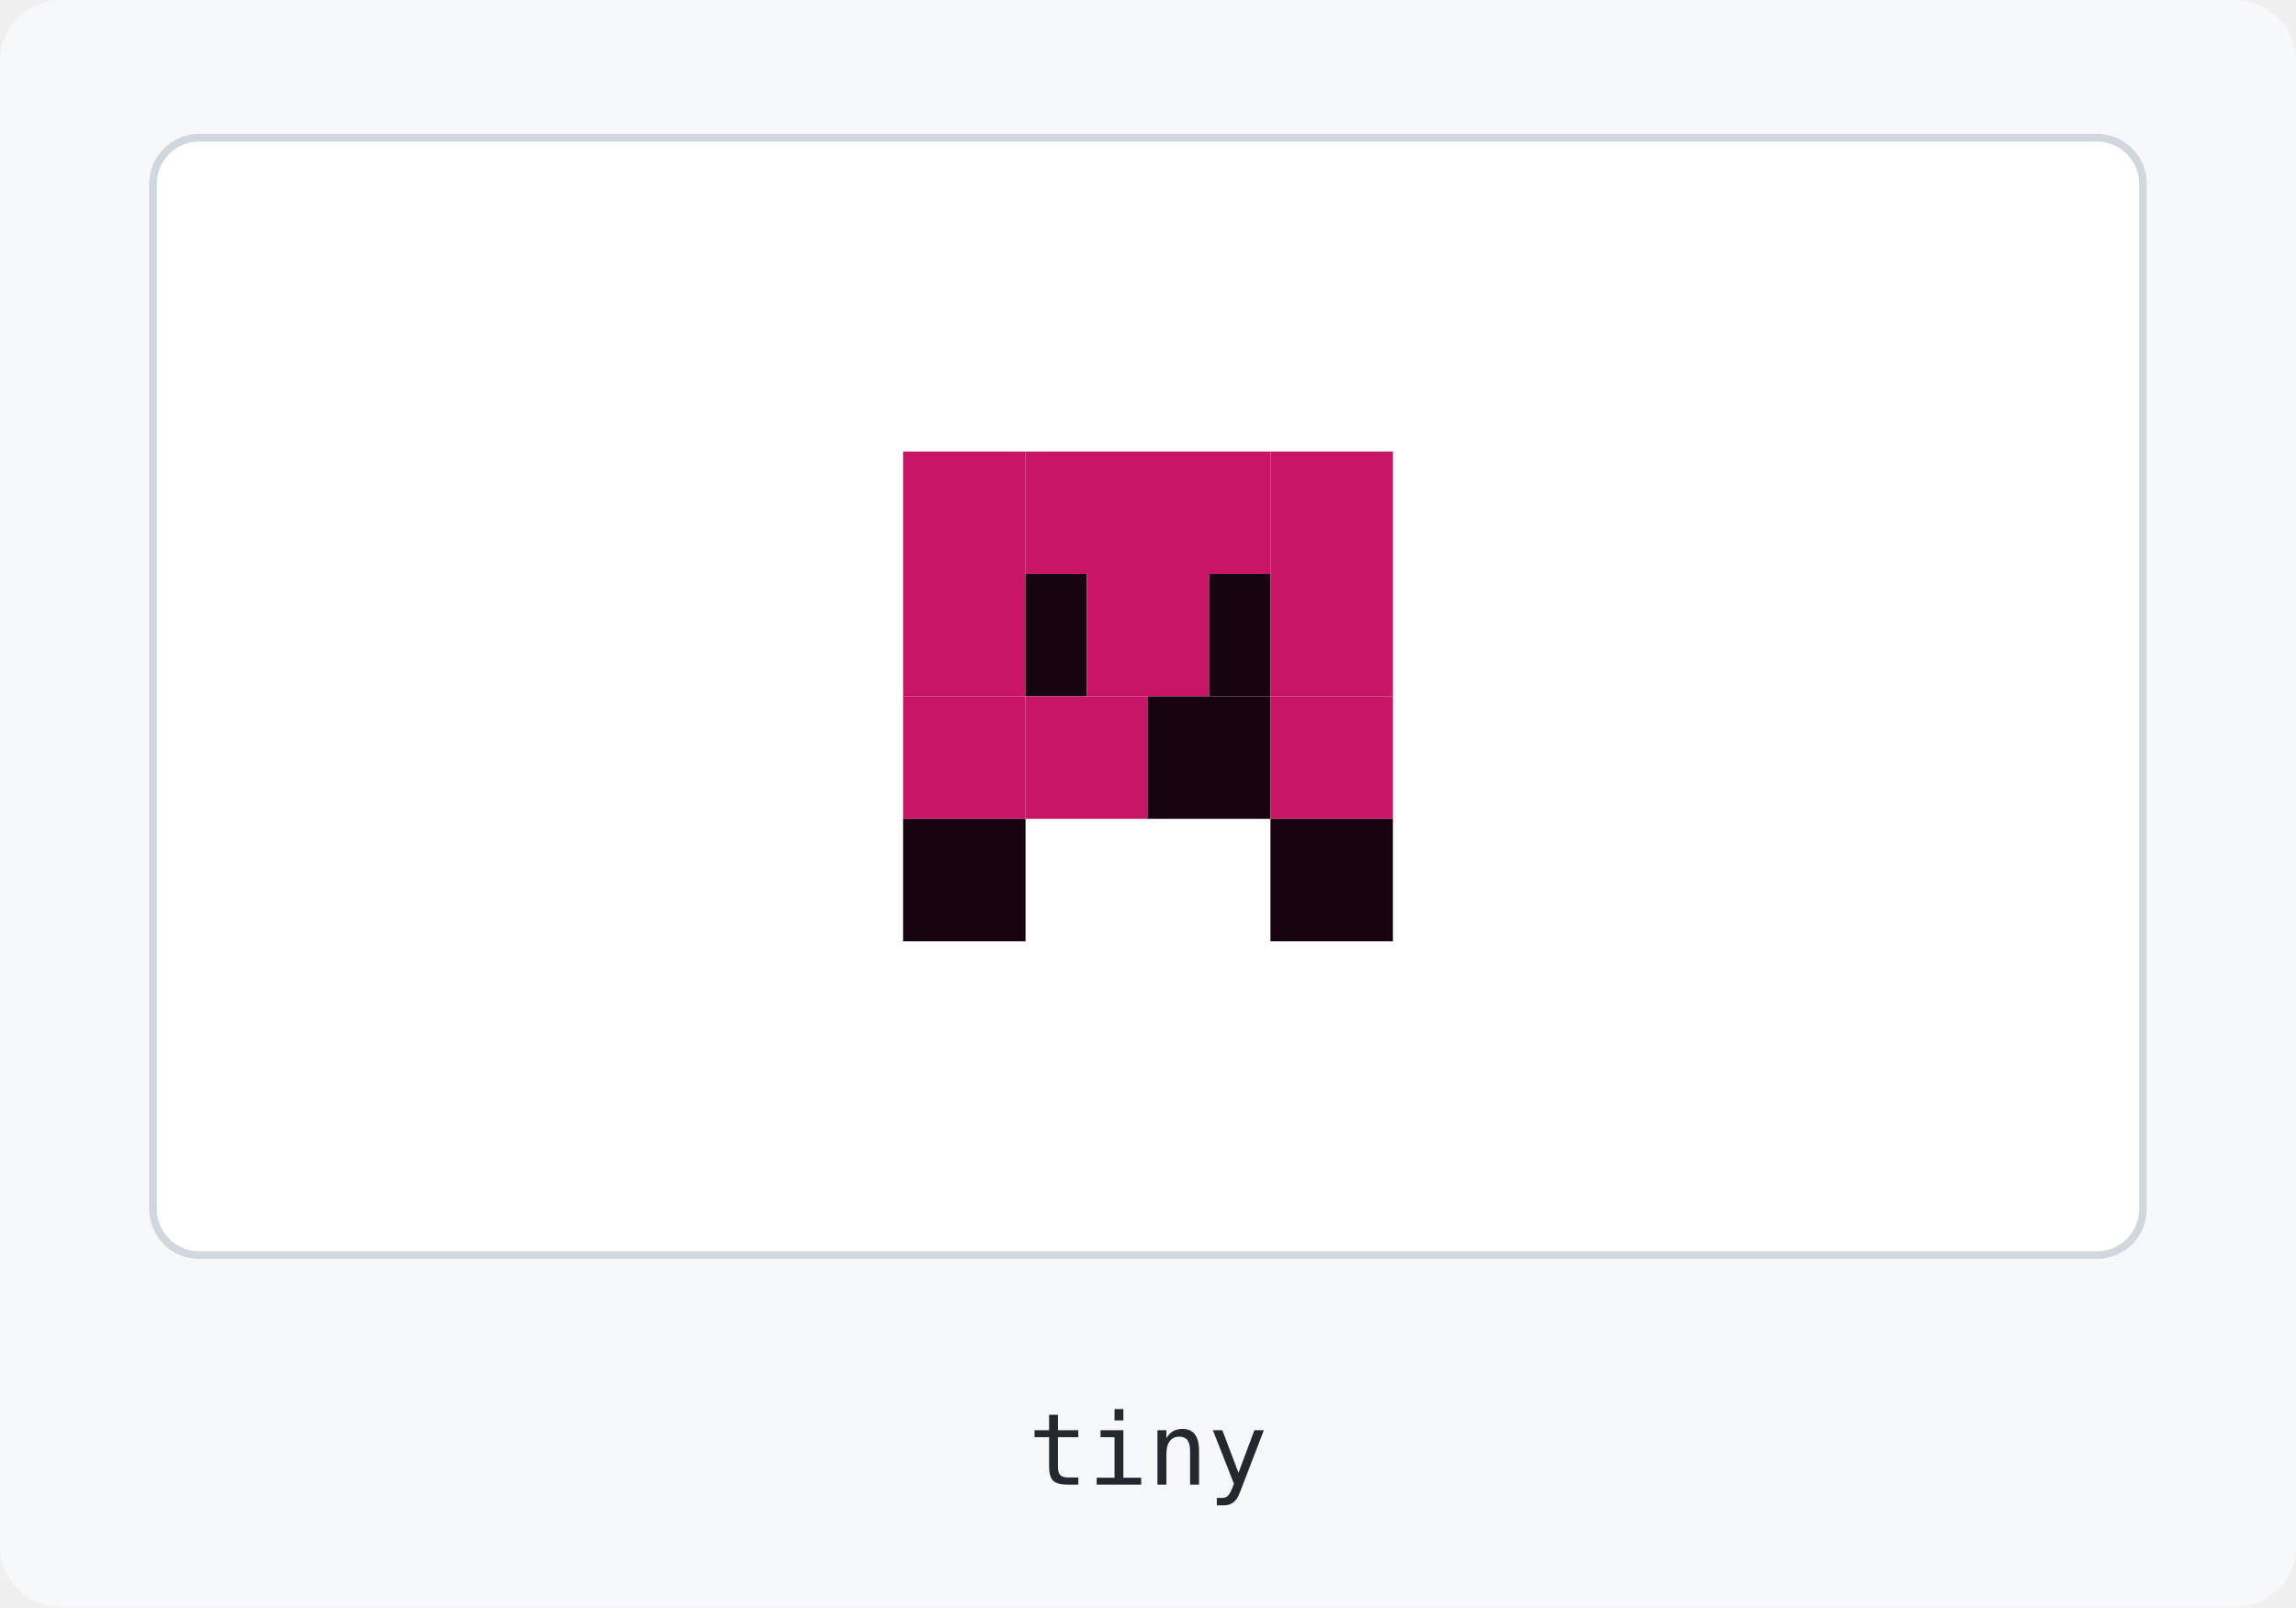
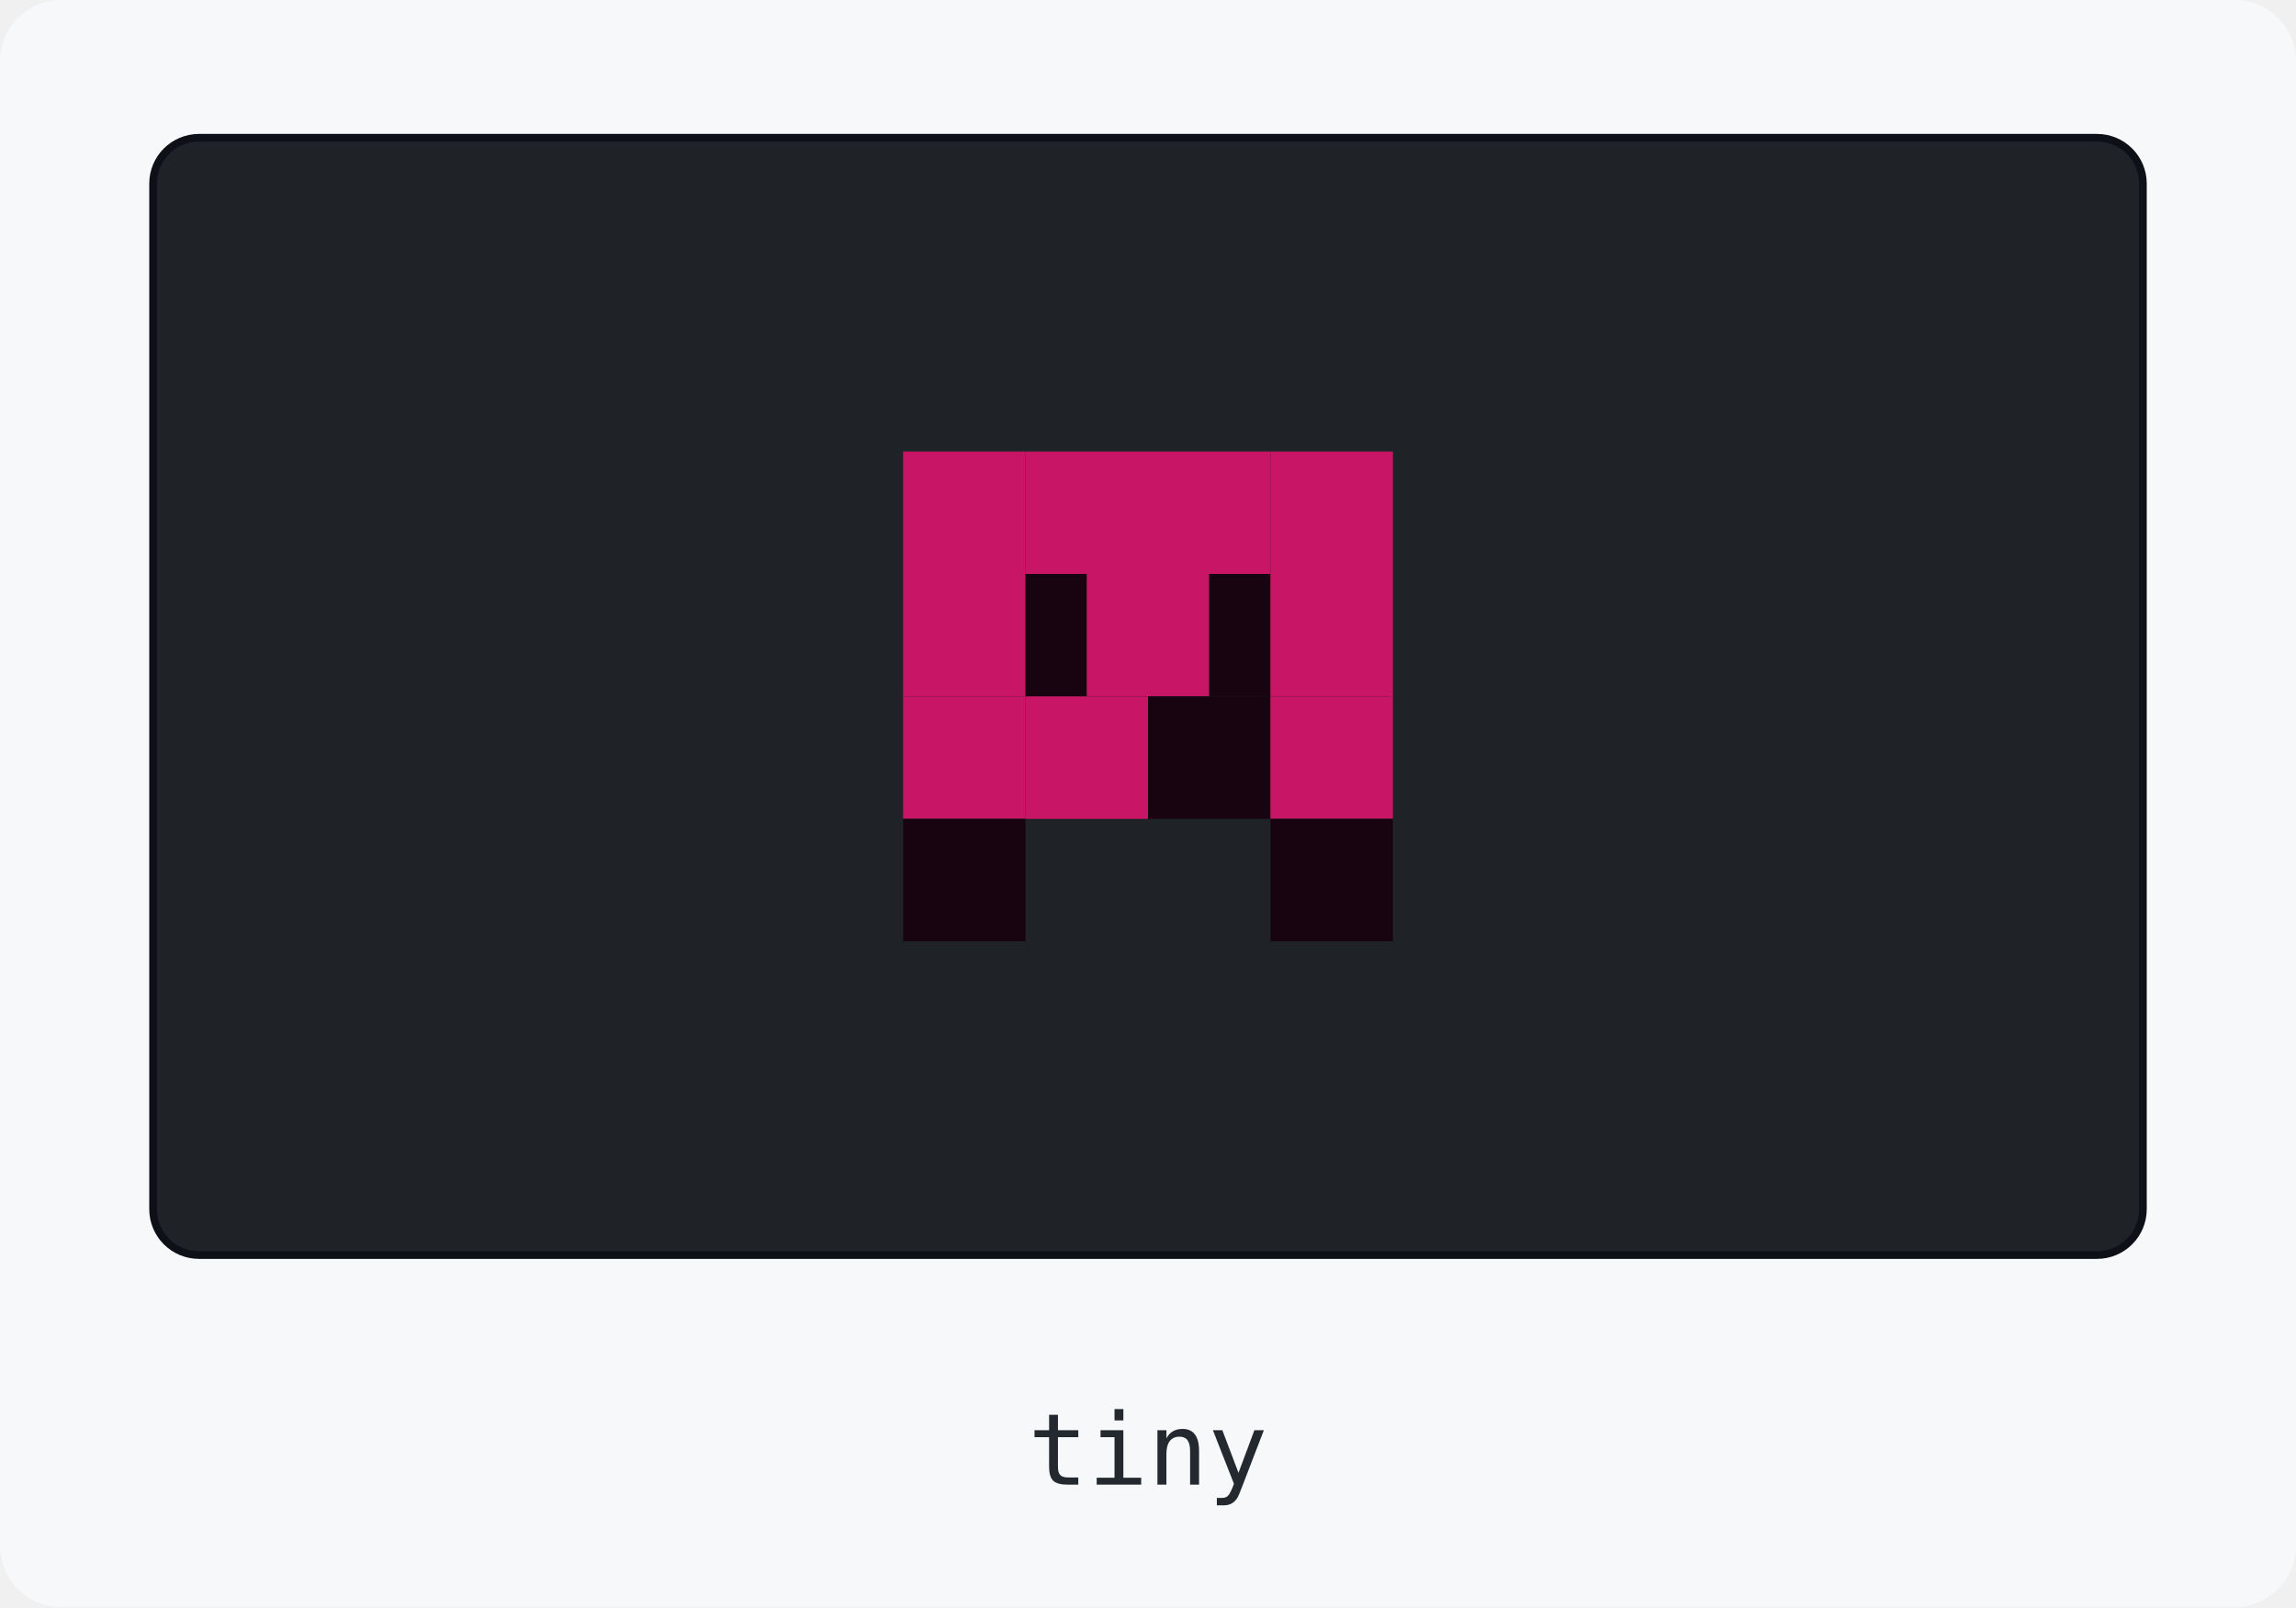
<svg xmlns="http://www.w3.org/2000/svg" width="300" height="210" viewBox="0 0 300 210" role="img" aria-label="tiny clingon">
  <rect width="300" height="210" rx="8" fill="#f6f8fa" />
-   <rect x="20" y="18" width="260" height="146" rx="6" fill="#ffffff" stroke="#d0d7de" />
+   <rect x="20" y="18" width="260" height="146" rx="6" fill="#1f2328" stroke="#0d1117" />
  <rect x="118" y="59" width="16" height="16" fill="#c91565" />
  <rect x="134" y="59" width="16" height="16" fill="#c91565" />
  <rect x="150" y="59" width="16" height="16" fill="#c91565" />
  <rect x="166" y="59" width="16" height="16" fill="#c91565" />
  <rect x="118" y="75" width="16" height="16" fill="#c91565" />
  <rect x="134" y="75" width="8" height="16" fill="#170410" />
  <rect x="142" y="75" width="8" height="16" fill="#c91565" />
  <rect x="150" y="75" width="8" height="16" fill="#c91565" />
  <rect x="158" y="75" width="8" height="16" fill="#170410" />
  <rect x="166" y="75" width="16" height="16" fill="#c91565" />
  <rect x="118" y="91" width="16" height="16" fill="#c91565" />
  <rect x="134" y="91" width="16" height="16" fill="#c91565" />
  <rect x="150" y="91" width="16" height="16" fill="#170410" />
  <rect x="166" y="91" width="16" height="16" fill="#c91565" />
  <rect x="118" y="107" width="16" height="16" fill="#170410" />
  <rect x="166" y="107" width="16" height="16" fill="#170410" />
  <text x="150" y="194" text-anchor="middle" font-family="ui-monospace, SFMono-Regular, Menlo, Consolas, monospace" font-size="13" font-weight="400" fill="#24292f">tiny</text>
</svg>
